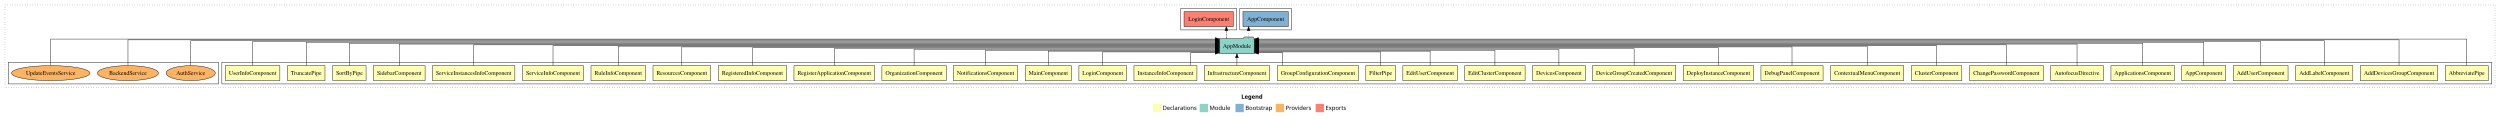
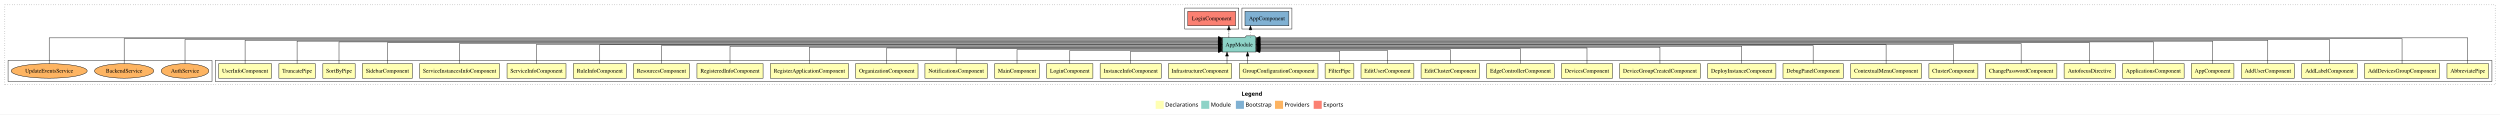
- <svg xmlns="http://www.w3.org/2000/svg" width="6017pt" height="284pt" viewBox="0.00 0.00 6017.00 284.00">
+ <svg xmlns="http://www.w3.org/2000/svg" width="6202pt" height="284pt" viewBox="0.00 0.00 6202.00 284.00">
  <g id="graph0" class="graph" transform="scale(1 1) rotate(0) translate(4 280)">
-     <polygon fill="#ffffff" stroke="transparent" points="-4,4 -4,-280 6013,-280 6013,4 -4,4" />
-     <text text-anchor="start" x="2983.509" y="-42.4" font-family="sans-serif" font-weight="bold" font-size="14.00" fill="#000000">Legend</text>
-     <polygon fill="#ffffb3" stroke="transparent" points="2770.5,-10 2770.5,-30 2790.5,-30 2790.5,-10 2770.5,-10" />
-     <text text-anchor="start" x="2794.129" y="-15.4" font-family="sans-serif" font-size="14.00" fill="#000000">  Declarations</text>
-     <polygon fill="#8dd3c7" stroke="transparent" points="2883.5,-10 2883.5,-30 2903.5,-30 2903.5,-10 2883.5,-10" />
-     <text text-anchor="start" x="2907.225" y="-15.4" font-family="sans-serif" font-size="14.00" fill="#000000">  Module</text>
-     <polygon fill="#80b1d3" stroke="transparent" points="2969.5,-10 2969.5,-30 2989.5,-30 2989.5,-10 2969.5,-10" />
-     <text text-anchor="start" x="2993.281" y="-15.4" font-family="sans-serif" font-size="14.00" fill="#000000">  Bootstrap</text>
-     <polygon fill="#fdb462" stroke="transparent" points="3066.5,-10 3066.5,-30 3086.5,-30 3086.5,-10 3066.5,-10" />
-     <text text-anchor="start" x="3090.173" y="-15.4" font-family="sans-serif" font-size="14.00" fill="#000000">  Providers</text>
-     <polygon fill="#fb8072" stroke="transparent" points="3162.5,-10 3162.5,-30 3182.5,-30 3182.5,-10 3162.5,-10" />
-     <text text-anchor="start" x="3186.226" y="-15.4" font-family="sans-serif" font-size="14.00" fill="#000000">  Exports</text>
+     <polygon fill="#ffffff" stroke="transparent" points="-4,4 -4,-280 6198,-280 6198,4 -4,4" />
+     <text text-anchor="start" x="3076.009" y="-42.4" font-family="sans-serif" font-weight="bold" font-size="14.00" fill="#000000">Legend</text>
+     <polygon fill="#ffffb3" stroke="transparent" points="2863,-10 2863,-30 2883,-30 2883,-10 2863,-10" />
+     <text text-anchor="start" x="2886.629" y="-15.4" font-family="sans-serif" font-size="14.00" fill="#000000">  Declarations</text>
+     <polygon fill="#8dd3c7" stroke="transparent" points="2976,-10 2976,-30 2996,-30 2996,-10 2976,-10" />
+     <text text-anchor="start" x="2999.725" y="-15.4" font-family="sans-serif" font-size="14.00" fill="#000000">  Module</text>
+     <polygon fill="#80b1d3" stroke="transparent" points="3062,-10 3062,-30 3082,-30 3082,-10 3062,-10" />
+     <text text-anchor="start" x="3085.781" y="-15.4" font-family="sans-serif" font-size="14.00" fill="#000000">  Bootstrap</text>
+     <polygon fill="#fdb462" stroke="transparent" points="3159,-10 3159,-30 3179,-30 3179,-10 3159,-10" />
+     <text text-anchor="start" x="3182.673" y="-15.4" font-family="sans-serif" font-size="14.00" fill="#000000">  Providers</text>
+     <polygon fill="#fb8072" stroke="transparent" points="3255,-10 3255,-30 3275,-30 3275,-10 3255,-10" />
+     <text text-anchor="start" x="3278.726" y="-15.4" font-family="sans-serif" font-size="14.00" fill="#000000">  Exports</text>
    <g id="clust1" class="cluster">
-       <polygon fill="none" stroke="#000000" stroke-dasharray="1,5" points="8,-70 8,-268 6001,-268 6001,-70 8,-70" />
+       <polygon fill="none" stroke="#000000" stroke-dasharray="1,5" points="8,-70 8,-268 6186,-268 6186,-70 8,-70" />
    </g>
    <g id="clust2" class="cluster">
-       <polygon fill="none" stroke="#000000" points="530,-78 530,-130 5993,-130 5993,-78 530,-78" />
-     </g>
-     <g id="clust38" class="cluster">
-       <polygon fill="none" stroke="#000000" points="2838,-208 2838,-260 2972,-260 2972,-208 2838,-208" />
+       <polygon fill="none" stroke="#000000" points="530,-78 530,-130 6178,-130 6178,-78 530,-78" />
    </g>
    <g id="clust39" class="cluster">
-       <polygon fill="none" stroke="#000000" points="2980,-208 2980,-260 3104,-260 3104,-208 2980,-208" />
+       <polygon fill="none" stroke="#000000" points="2935,-208 2935,-260 3069,-260 3069,-208 2935,-208" />
    </g>
    <g id="clust40" class="cluster">
+       <polygon fill="none" stroke="#000000" points="3077,-208 3077,-260 3201,-260 3201,-208 3077,-208" />
+     </g>
+     <g id="clust41" class="cluster">
      <polygon fill="none" stroke="#000000" points="16,-78 16,-130 522,-130 522,-78 16,-78" />
    </g>
    <g id="node1" class="node">
-       <polygon fill="#ffffb3" stroke="#000000" points="5984.58,-122 5881.42,-122 5881.42,-86 5984.58,-86 5984.58,-122" />
-       <text text-anchor="middle" x="5933" y="-99.8" font-family="Times,serif" font-size="14.00" fill="#000000">AbbreviatePipe</text>
-     </g>
-     <g id="node35" class="node">
-       <polygon fill="#8dd3c7" stroke="#000000" points="3014.657,-187 3011.657,-191 2990.657,-191 2987.657,-187 2931.343,-187 2931.343,-151 3014.657,-151 3014.657,-187" />
-       <text text-anchor="middle" x="2973" y="-164.8" font-family="Times,serif" font-size="14.00" fill="#000000">AppModule</text>
+       <polygon fill="#ffffb3" stroke="#000000" points="6169.58,-122 6066.42,-122 6066.42,-86 6169.58,-86 6169.58,-122" />
+       <text text-anchor="middle" x="6118" y="-99.8" font-family="Times,serif" font-size="14.00" fill="#000000">AbbreviatePipe</text>
+     </g>
+     <g id="node36" class="node">
+       <polygon fill="#8dd3c7" stroke="#000000" points="3111.657,-187 3108.657,-191 3087.657,-191 3084.657,-187 3028.343,-187 3028.343,-151 3111.657,-151 3111.657,-187" />
+       <text text-anchor="middle" x="3070" y="-164.8" font-family="Times,serif" font-size="14.00" fill="#000000">AppModule</text>
    </g>
    <g id="edge1" class="edge">
-       <path fill="none" stroke="#000000" d="M5933,-122.198C5933,-146.356 5933,-186 5933,-186 5933,-186 3024.843,-186 3024.843,-186" />
-       <polygon fill="#000000" stroke="#000000" points="3024.843,-182.5 3014.843,-186 3024.843,-189.5 3024.843,-182.5" />
+       <path fill="none" stroke="#000000" d="M6118,-122.198C6118,-146.356 6118,-186 6118,-186 6118,-186 3121.927,-186 3121.927,-186" />
+       <polygon fill="#000000" stroke="#000000" points="3121.928,-182.5 3111.927,-186 3121.927,-189.5 3121.928,-182.5" />
    </g>
    <g id="node2" class="node">
-       <polygon fill="#ffffb3" stroke="#000000" points="5863.292,-122 5676.708,-122 5676.708,-86 5863.292,-86 5863.292,-122" />
-       <text text-anchor="middle" x="5770" y="-99.8" font-family="Times,serif" font-size="14.00" fill="#000000">AddDevicesGroupComponent</text>
+       <polygon fill="#ffffb3" stroke="#000000" points="6048.292,-122 5861.708,-122 5861.708,-86 6048.292,-86 6048.292,-122" />
+       <text text-anchor="middle" x="5955" y="-99.8" font-family="Times,serif" font-size="14.00" fill="#000000">AddDevicesGroupComponent</text>
    </g>
    <g id="edge2" class="edge">
-       <path fill="none" stroke="#000000" d="M5770,-122.153C5770,-145.757 5770,-184 5770,-184 5770,-184 3024.709,-184 3024.709,-184" />
-       <polygon fill="#000000" stroke="#000000" points="3024.709,-180.5 3014.709,-184 3024.709,-187.5 3024.709,-180.5" />
+       <path fill="none" stroke="#000000" d="M5955,-122.153C5955,-145.757 5955,-184 5955,-184 5955,-184 3121.895,-184 3121.895,-184" />
+       <polygon fill="#000000" stroke="#000000" points="3121.895,-180.5 3111.895,-184 3121.895,-187.5 3121.895,-180.5" />
    </g>
    <g id="node3" class="node">
-       <polygon fill="#ffffb3" stroke="#000000" points="5658.812,-122 5521.188,-122 5521.188,-86 5658.812,-86 5658.812,-122" />
-       <text text-anchor="middle" x="5590" y="-99.8" font-family="Times,serif" font-size="14.00" fill="#000000">AddLabelComponent</text>
+       <polygon fill="#ffffb3" stroke="#000000" points="5843.812,-122 5706.188,-122 5706.188,-86 5843.812,-86 5843.812,-122" />
+       <text text-anchor="middle" x="5775" y="-99.8" font-family="Times,serif" font-size="14.00" fill="#000000">AddLabelComponent</text>
    </g>
    <g id="edge3" class="edge">
-       <path fill="none" stroke="#000000" d="M5590,-122.091C5590,-145.133 5590,-182 5590,-182 5590,-182 3024.901,-182 3024.901,-182" />
-       <polygon fill="#000000" stroke="#000000" points="3024.901,-178.5 3014.901,-182 3024.901,-185.5 3024.901,-178.5" />
+       <path fill="none" stroke="#000000" d="M5775,-122.091C5775,-145.133 5775,-182 5775,-182 5775,-182 3121.676,-182 3121.676,-182" />
+       <polygon fill="#000000" stroke="#000000" points="3121.676,-178.5 3111.676,-182 3121.676,-185.5 3121.676,-178.5" />
    </g>
    <g id="node4" class="node">
-       <polygon fill="#ffffb3" stroke="#000000" points="5502.865,-122 5371.135,-122 5371.135,-86 5502.865,-86 5502.865,-122" />
-       <text text-anchor="middle" x="5437" y="-99.8" font-family="Times,serif" font-size="14.00" fill="#000000">AddUserComponent</text>
+       <polygon fill="#ffffb3" stroke="#000000" points="5687.865,-122 5556.135,-122 5556.135,-86 5687.865,-86 5687.865,-122" />
+       <text text-anchor="middle" x="5622" y="-99.8" font-family="Times,serif" font-size="14.00" fill="#000000">AddUserComponent</text>
    </g>
    <g id="edge4" class="edge">
-       <path fill="none" stroke="#000000" d="M5437,-122.011C5437,-144.485 5437,-180 5437,-180 5437,-180 3024.733,-180 3024.733,-180" />
-       <polygon fill="#000000" stroke="#000000" points="3024.733,-176.5 3014.733,-180 3024.733,-183.5 3024.733,-176.5" />
+       <path fill="none" stroke="#000000" d="M5622,-122.011C5622,-144.485 5622,-180 5622,-180 5622,-180 3121.903,-180 3121.903,-180" />
+       <polygon fill="#000000" stroke="#000000" points="3121.903,-176.5 3111.903,-180 3121.903,-183.5 3121.903,-176.5" />
    </g>
    <g id="node5" class="node">
-       <polygon fill="#ffffb3" stroke="#000000" points="5352.94,-122 5247.06,-122 5247.06,-86 5352.94,-86 5352.94,-122" />
-       <text text-anchor="middle" x="5300" y="-99.8" font-family="Times,serif" font-size="14.00" fill="#000000">AppComponent</text>
+       <polygon fill="#ffffb3" stroke="#000000" points="5537.94,-122 5432.06,-122 5432.06,-86 5537.94,-86 5537.94,-122" />
+       <text text-anchor="middle" x="5485" y="-99.8" font-family="Times,serif" font-size="14.00" fill="#000000">AppComponent</text>
    </g>
    <g id="edge5" class="edge">
-       <path fill="none" stroke="#000000" d="M5300,-122.292C5300,-144.206 5300,-178 5300,-178 5300,-178 3024.875,-178 3024.875,-178" />
-       <polygon fill="#000000" stroke="#000000" points="3024.875,-174.5 3014.875,-178 3024.875,-181.5 3024.875,-174.5" />
+       <path fill="none" stroke="#000000" d="M5485,-122.292C5485,-144.206 5485,-178 5485,-178 5485,-178 3121.662,-178 3121.662,-178" />
+       <polygon fill="#000000" stroke="#000000" points="3121.662,-174.5 3111.662,-178 3121.662,-181.5 3121.662,-174.5" />
    </g>
    <g id="node6" class="node">
-       <polygon fill="#ffffb3" stroke="#000000" points="5229.375,-122 5076.625,-122 5076.625,-86 5229.375,-86 5229.375,-122" />
-       <text text-anchor="middle" x="5153" y="-99.8" font-family="Times,serif" font-size="14.00" fill="#000000">ApplicationsComponent</text>
+       <polygon fill="#ffffb3" stroke="#000000" points="5414.375,-122 5261.625,-122 5261.625,-86 5414.375,-86 5414.375,-122" />
+       <text text-anchor="middle" x="5338" y="-99.8" font-family="Times,serif" font-size="14.00" fill="#000000">ApplicationsComponent</text>
    </g>
    <g id="edge6" class="edge">
-       <path fill="none" stroke="#000000" d="M5153,-122.169C5153,-143.498 5153,-176 5153,-176 5153,-176 3025.084,-176 3025.084,-176" />
-       <polygon fill="#000000" stroke="#000000" points="3025.084,-172.5 3015.084,-176 3025.084,-179.5 3025.084,-172.5" />
+       <path fill="none" stroke="#000000" d="M5338,-122.169C5338,-143.498 5338,-176 5338,-176 5338,-176 3121.792,-176 3121.792,-176" />
+       <polygon fill="#000000" stroke="#000000" points="3121.792,-172.5 3111.792,-176 3121.792,-179.5 3121.792,-172.5" />
    </g>
    <g id="node7" class="node">
-       <polygon fill="#ffffb3" stroke="#000000" points="5058.4,-122 4931.6,-122 4931.6,-86 5058.4,-86 5058.4,-122" />
-       <text text-anchor="middle" x="4995" y="-99.8" font-family="Times,serif" font-size="14.00" fill="#000000">AutofocusDirective</text>
+       <polygon fill="#ffffb3" stroke="#000000" points="5243.4,-122 5116.6,-122 5116.6,-86 5243.4,-86 5243.4,-122" />
+       <text text-anchor="middle" x="5180" y="-99.8" font-family="Times,serif" font-size="14.00" fill="#000000">AutofocusDirective</text>
    </g>
    <g id="edge7" class="edge">
-       <path fill="none" stroke="#000000" d="M4995,-122.027C4995,-142.767 4995,-174 4995,-174 4995,-174 3024.768,-174 3024.768,-174" />
-       <polygon fill="#000000" stroke="#000000" points="3024.768,-170.5 3014.768,-174 3024.768,-177.5 3024.768,-170.5" />
+       <path fill="none" stroke="#000000" d="M5180,-122.027C5180,-142.767 5180,-174 5180,-174 5180,-174 3121.674,-174 3121.674,-174" />
+       <polygon fill="#000000" stroke="#000000" points="3121.674,-170.5 3111.674,-174 3121.674,-177.5 3121.674,-170.5" />
    </g>
    <g id="node8" class="node">
-       <polygon fill="#ffffb3" stroke="#000000" points="4913.752,-122 4736.248,-122 4736.248,-86 4913.752,-86 4913.752,-122" />
-       <text text-anchor="middle" x="4825" y="-99.8" font-family="Times,serif" font-size="14.00" fill="#000000">ChangePasswordComponent</text>
+       <polygon fill="#ffffb3" stroke="#000000" points="5098.752,-122 4921.248,-122 4921.248,-86 5098.752,-86 5098.752,-122" />
+       <text text-anchor="middle" x="5010" y="-99.8" font-family="Times,serif" font-size="14.00" fill="#000000">ChangePasswordComponent</text>
    </g>
    <g id="edge8" class="edge">
-       <path fill="none" stroke="#000000" d="M4825,-122.223C4825,-142.365 4825,-172 4825,-172 4825,-172 3024.719,-172 3024.719,-172" />
-       <polygon fill="#000000" stroke="#000000" points="3024.719,-168.5 3014.719,-172 3024.719,-175.5 3024.719,-168.5" />
+       <path fill="none" stroke="#000000" d="M5010,-122.223C5010,-142.365 5010,-172 5010,-172 5010,-172 3121.869,-172 3121.869,-172" />
+       <polygon fill="#000000" stroke="#000000" points="3121.869,-168.5 3111.869,-172 3121.869,-175.5 3121.869,-168.5" />
    </g>
    <g id="node9" class="node">
-       <polygon fill="#ffffb3" stroke="#000000" points="4717.77,-122 4596.23,-122 4596.23,-86 4717.77,-86 4717.77,-122" />
-       <text text-anchor="middle" x="4657" y="-99.8" font-family="Times,serif" font-size="14.00" fill="#000000">ClusterComponent</text>
+       <polygon fill="#ffffb3" stroke="#000000" points="4902.77,-122 4781.23,-122 4781.23,-86 4902.77,-86 4902.77,-122" />
+       <text text-anchor="middle" x="4842" y="-99.8" font-family="Times,serif" font-size="14.00" fill="#000000">ClusterComponent</text>
    </g>
    <g id="edge9" class="edge">
-       <path fill="none" stroke="#000000" d="M4657,-122.035C4657,-141.576 4657,-170 4657,-170 4657,-170 3025.047,-170 3025.047,-170" />
-       <polygon fill="#000000" stroke="#000000" points="3025.047,-166.5 3015.047,-170 3025.047,-173.5 3025.047,-166.5" />
+       <path fill="none" stroke="#000000" d="M4842,-122.035C4842,-141.576 4842,-170 4842,-170 4842,-170 3122.055,-170 3122.055,-170" />
+       <polygon fill="#000000" stroke="#000000" points="3122.055,-166.5 3112.055,-170 3122.055,-173.5 3122.055,-166.5" />
    </g>
    <g id="node10" class="node">
-       <polygon fill="#ffffb3" stroke="#000000" points="4577.93,-122 4402.07,-122 4402.07,-86 4577.93,-86 4577.93,-122" />
-       <text text-anchor="middle" x="4490" y="-99.8" font-family="Times,serif" font-size="14.00" fill="#000000">ContextualMenuComponent</text>
+       <polygon fill="#ffffb3" stroke="#000000" points="4762.93,-122 4587.07,-122 4587.07,-86 4762.93,-86 4762.93,-122" />
+       <text text-anchor="middle" x="4675" y="-99.8" font-family="Times,serif" font-size="14.00" fill="#000000">ContextualMenuComponent</text>
    </g>
    <g id="edge10" class="edge">
-       <path fill="none" stroke="#000000" d="M4490,-122.106C4490,-141.339 4490,-169 4490,-169 4490,-169 3024.759,-169 3024.759,-169" />
-       <polygon fill="#000000" stroke="#000000" points="3024.759,-165.5 3014.759,-169 3024.759,-172.5 3024.759,-165.5" />
+       <path fill="none" stroke="#000000" d="M4675,-122.106C4675,-141.339 4675,-169 4675,-169 4675,-169 3121.695,-169 3121.695,-169" />
+       <polygon fill="#000000" stroke="#000000" points="3121.695,-165.5 3111.695,-169 3121.695,-172.5 3121.695,-165.5" />
    </g>
    <g id="node11" class="node">
-       <polygon fill="#ffffb3" stroke="#000000" points="4383.756,-122 4234.244,-122 4234.244,-86 4383.756,-86 4383.756,-122" />
-       <text text-anchor="middle" x="4309" y="-99.8" font-family="Times,serif" font-size="14.00" fill="#000000">DebugPanelComponent</text>
+       <polygon fill="#ffffb3" stroke="#000000" points="4568.756,-122 4419.244,-122 4419.244,-86 4568.756,-86 4568.756,-122" />
+       <text text-anchor="middle" x="4494" y="-99.8" font-family="Times,serif" font-size="14.00" fill="#000000">DebugPanelComponent</text>
    </g>
    <g id="edge11" class="edge">
-       <path fill="none" stroke="#000000" d="M4309,-122.222C4309,-140.828 4309,-167 4309,-167 4309,-167 3024.819,-167 3024.819,-167" />
-       <polygon fill="#000000" stroke="#000000" points="3024.819,-163.5 3014.819,-167 3024.819,-170.5 3024.819,-163.5" />
+       <path fill="none" stroke="#000000" d="M4494,-122.222C4494,-140.828 4494,-167 4494,-167 4494,-167 3121.846,-167 3121.846,-167" />
+       <polygon fill="#000000" stroke="#000000" points="3121.847,-163.5 3111.846,-167 3121.846,-170.5 3121.847,-163.5" />
    </g>
    <g id="node12" class="node">
-       <polygon fill="#ffffb3" stroke="#000000" points="4216.684,-122 4047.316,-122 4047.316,-86 4216.684,-86 4216.684,-122" />
-       <text text-anchor="middle" x="4132" y="-99.8" font-family="Times,serif" font-size="14.00" fill="#000000">DeployInstanceComponent</text>
+       <polygon fill="#ffffb3" stroke="#000000" points="4401.684,-122 4232.316,-122 4232.316,-86 4401.684,-86 4401.684,-122" />
+       <text text-anchor="middle" x="4317" y="-99.8" font-family="Times,serif" font-size="14.00" fill="#000000">DeployInstanceComponent</text>
    </g>
    <g id="edge12" class="edge">
-       <path fill="none" stroke="#000000" d="M4132,-122.302C4132,-140.27 4132,-165 4132,-165 4132,-165 3024.934,-165 3024.934,-165" />
-       <polygon fill="#000000" stroke="#000000" points="3024.934,-161.5 3014.934,-165 3024.934,-168.5 3024.934,-161.5" />
+       <path fill="none" stroke="#000000" d="M4317,-122.302C4317,-140.27 4317,-165 4317,-165 4317,-165 3121.847,-165 3121.847,-165" />
+       <polygon fill="#000000" stroke="#000000" points="3121.847,-161.5 3111.847,-165 3121.847,-168.5 3121.847,-161.5" />
    </g>
    <g id="node13" class="node">
-       <polygon fill="#ffffb3" stroke="#000000" points="4029.272,-122 3828.728,-122 3828.728,-86 4029.272,-86 4029.272,-122" />
-       <text text-anchor="middle" x="3929" y="-99.8" font-family="Times,serif" font-size="14.00" fill="#000000">DeviceGroupCreatedComponent</text>
+       <polygon fill="#ffffb3" stroke="#000000" points="4214.272,-122 4013.728,-122 4013.728,-86 4214.272,-86 4214.272,-122" />
+       <text text-anchor="middle" x="4114" y="-99.8" font-family="Times,serif" font-size="14.00" fill="#000000">DeviceGroupCreatedComponent</text>
    </g>
    <g id="edge13" class="edge">
-       <path fill="none" stroke="#000000" d="M3929,-122.022C3929,-139.373 3929,-163 3929,-163 3929,-163 3024.693,-163 3024.693,-163" />
-       <polygon fill="#000000" stroke="#000000" points="3024.693,-159.5 3014.693,-163 3024.693,-166.5 3024.693,-159.5" />
+       <path fill="none" stroke="#000000" d="M4114,-122.022C4114,-139.373 4114,-163 4114,-163 4114,-163 3121.894,-163 3121.894,-163" />
+       <polygon fill="#000000" stroke="#000000" points="3121.894,-159.5 3111.894,-163 3121.894,-166.5 3121.894,-159.5" />
    </g>
    <g id="node14" class="node">
-       <polygon fill="#ffffb3" stroke="#000000" points="3811.419,-122 3684.581,-122 3684.581,-86 3811.419,-86 3811.419,-122" />
-       <text text-anchor="middle" x="3748" y="-99.8" font-family="Times,serif" font-size="14.00" fill="#000000">DevicesComponent</text>
+       <polygon fill="#ffffb3" stroke="#000000" points="3996.419,-122 3869.581,-122 3869.581,-86 3996.419,-86 3996.419,-122" />
+       <text text-anchor="middle" x="3933" y="-99.8" font-family="Times,serif" font-size="14.00" fill="#000000">DevicesComponent</text>
    </g>
    <g id="edge14" class="edge">
-       <path fill="none" stroke="#000000" d="M3748,-122.035C3748,-138.734 3748,-161 3748,-161 3748,-161 3024.667,-161 3024.667,-161" />
-       <polygon fill="#000000" stroke="#000000" points="3024.667,-157.5 3014.667,-161 3024.667,-164.5 3024.667,-157.5" />
+       <path fill="none" stroke="#000000" d="M3933,-122.035C3933,-138.734 3933,-161 3933,-161 3933,-161 3121.916,-161 3121.916,-161" />
+       <polygon fill="#000000" stroke="#000000" points="3121.916,-157.5 3111.916,-161 3121.916,-164.5 3121.916,-157.5" />
    </g>
    <g id="node15" class="node">
+       <polygon fill="#ffffb3" stroke="#000000" points="3851.644,-122 3684.356,-122 3684.356,-86 3851.644,-86 3851.644,-122" />
+       <text text-anchor="middle" x="3768" y="-99.8" font-family="Times,serif" font-size="14.00" fill="#000000">EdgeControllerComponent</text>
+     </g>
+     <g id="edge15" class="edge">
+       <path fill="none" stroke="#000000" d="M3768,-122.009C3768,-138.049 3768,-159 3768,-159 3768,-159 3121.832,-159 3121.832,-159" />
+       <polygon fill="#000000" stroke="#000000" points="3121.832,-155.5 3111.832,-159 3121.832,-162.5 3121.832,-155.5" />
+     </g>
+     <g id="node16" class="node">
      <polygon fill="#ffffb3" stroke="#000000" points="3666.604,-122 3521.396,-122 3521.396,-86 3666.604,-86 3666.604,-122" />
      <text text-anchor="middle" x="3594" y="-99.8" font-family="Times,serif" font-size="14.00" fill="#000000">EditClusterComponent</text>
    </g>
-     <g id="edge15" class="edge">
-       <path fill="none" stroke="#000000" d="M3594,-122.009C3594,-138.049 3594,-159 3594,-159 3594,-159 3024.71,-159 3024.71,-159" />
-       <polygon fill="#000000" stroke="#000000" points="3024.71,-155.5 3014.71,-159 3024.71,-162.5 3024.71,-155.5" />
-     </g>
-     <g id="node16" class="node">
+     <g id="edge16" class="edge">
+       <path fill="none" stroke="#000000" d="M3594,-122.24C3594,-137.571 3594,-157 3594,-157 3594,-157 3121.995,-157 3121.995,-157" />
+       <polygon fill="#000000" stroke="#000000" points="3121.995,-153.5 3111.995,-157 3121.995,-160.5 3121.995,-153.5" />
+     </g>
+     <g id="node17" class="node">
      <polygon fill="#ffffb3" stroke="#000000" points="3503.593,-122 3372.407,-122 3372.407,-86 3503.593,-86 3503.593,-122" />
      <text text-anchor="middle" x="3438" y="-99.8" font-family="Times,serif" font-size="14.00" fill="#000000">EditUserComponent</text>
    </g>
-     <g id="edge16" class="edge">
-       <path fill="none" stroke="#000000" d="M3438,-122.24C3438,-137.571 3438,-157 3438,-157 3438,-157 3024.675,-157 3024.675,-157" />
-       <polygon fill="#000000" stroke="#000000" points="3024.675,-153.5 3014.675,-157 3024.675,-160.5 3024.675,-153.5" />
-     </g>
-     <g id="node17" class="node">
+     <g id="edge17" class="edge">
+       <path fill="none" stroke="#000000" d="M3438,-122.124C3438,-136.783 3438,-155 3438,-155 3438,-155 3121.856,-155 3121.856,-155" />
+       <polygon fill="#000000" stroke="#000000" points="3121.856,-151.5 3111.856,-155 3121.856,-158.5 3121.856,-151.5" />
+     </g>
+     <g id="node18" class="node">
      <polygon fill="#ffffb3" stroke="#000000" points="3354.718,-122 3283.282,-122 3283.282,-86 3354.718,-86 3354.718,-122" />
      <text text-anchor="middle" x="3319" y="-99.8" font-family="Times,serif" font-size="14.00" fill="#000000">FilterPipe</text>
    </g>
-     <g id="edge17" class="edge">
-       <path fill="none" stroke="#000000" d="M3319,-122.124C3319,-136.783 3319,-155 3319,-155 3319,-155 3024.736,-155 3024.736,-155" />
-       <polygon fill="#000000" stroke="#000000" points="3024.736,-151.5 3014.736,-155 3024.736,-158.5 3024.736,-151.5" />
-     </g>
-     <g id="node18" class="node">
+     <g id="edge18" class="edge">
+       <path fill="none" stroke="#000000" d="M3319,-122.246C3319,-136.177 3319,-153 3319,-153 3319,-153 3121.677,-153 3121.677,-153" />
+       <polygon fill="#000000" stroke="#000000" points="3121.677,-149.5 3111.677,-153 3121.677,-156.5 3121.677,-149.5" />
+     </g>
+     <g id="node19" class="node">
      <polygon fill="#ffffb3" stroke="#000000" points="3265.644,-122 3070.356,-122 3070.356,-86 3265.644,-86 3265.644,-122" />
      <text text-anchor="middle" x="3168" y="-99.8" font-family="Times,serif" font-size="14.00" fill="#000000">GroupConfigurationComponent</text>
    </g>
-     <g id="edge18" class="edge">
-       <path fill="none" stroke="#000000" d="M3083.324,-122.246C3083.324,-136.177 3083.324,-153 3083.324,-153 3083.324,-153 3024.709,-153 3024.709,-153" />
-       <polygon fill="#000000" stroke="#000000" points="3024.709,-149.5 3014.709,-153 3024.709,-156.5 3024.709,-149.5" />
-     </g>
-     <g id="node19" class="node">
+     <g id="edge19" class="edge">
+       <path fill="none" stroke="#000000" d="M3091.003,-122.106C3091.003,-122.106 3091.003,-140.991 3091.003,-140.991" />
+       <polygon fill="#000000" stroke="#000000" points="3087.503,-140.991 3091.003,-150.991 3094.503,-140.991 3087.503,-140.991" />
+     </g>
+     <g id="node20" class="node">
      <polygon fill="#ffffb3" stroke="#000000" points="3051.506,-122 2894.494,-122 2894.494,-86 3051.506,-86 3051.506,-122" />
      <text text-anchor="middle" x="2973" y="-99.8" font-family="Times,serif" font-size="14.00" fill="#000000">InfrastructureComponent</text>
    </g>
-     <g id="edge19" class="edge">
-       <path fill="none" stroke="#000000" d="M2973,-122.106C2973,-122.106 2973,-140.991 2973,-140.991" />
-       <polygon fill="#000000" stroke="#000000" points="2969.5,-140.991 2973,-150.991 2976.5,-140.991 2969.5,-140.991" />
-     </g>
-     <g id="node20" class="node">
+     <g id="edge20" class="edge">
+       <path fill="none" stroke="#000000" d="M3039.962,-122.106C3039.962,-122.106 3039.962,-140.991 3039.962,-140.991" />
+       <polygon fill="#000000" stroke="#000000" points="3036.462,-140.991 3039.962,-150.991 3043.462,-140.991 3036.462,-140.991" />
+     </g>
+     <g id="node21" class="node">
      <polygon fill="#ffffb3" stroke="#000000" points="2876.794,-122 2725.206,-122 2725.206,-86 2876.794,-86 2876.794,-122" />
      <text text-anchor="middle" x="2801" y="-99.8" font-family="Times,serif" font-size="14.00" fill="#000000">InstanceInfoComponent</text>
    </g>
-     <g id="edge20" class="edge">
-       <path fill="none" stroke="#000000" d="M2861.254,-122.246C2861.254,-136.177 2861.254,-153 2861.254,-153 2861.254,-153 2921.072,-153 2921.072,-153" />
-       <polygon fill="#000000" stroke="#000000" points="2921.072,-156.5 2931.072,-153 2921.072,-149.5 2921.072,-156.5" />
-     </g>
-     <g id="node21" class="node">
+     <g id="edge21" class="edge">
+       <path fill="none" stroke="#000000" d="M2801,-122.246C2801,-136.177 2801,-153 2801,-153 2801,-153 3018.264,-153 3018.264,-153" />
+       <polygon fill="#000000" stroke="#000000" points="3018.264,-156.5 3028.264,-153 3018.264,-149.5 3018.264,-156.5" />
+     </g>
+     <g id="node22" class="node">
      <polygon fill="#ffffb3" stroke="#000000" points="2707.276,-122 2592.724,-122 2592.724,-86 2707.276,-86 2707.276,-122" />
      <text text-anchor="middle" x="2650" y="-99.8" font-family="Times,serif" font-size="14.00" fill="#000000">LoginComponent</text>
    </g>
-     <g id="edge21" class="edge">
-       <path fill="none" stroke="#000000" d="M2650,-122.124C2650,-136.783 2650,-155 2650,-155 2650,-155 2921.104,-155 2921.104,-155" />
-       <polygon fill="#000000" stroke="#000000" points="2921.105,-158.5 2931.104,-155 2921.104,-151.5 2921.105,-158.5" />
-     </g>
-     <g id="node22" class="node">
+     <g id="edge22" class="edge">
+       <path fill="none" stroke="#000000" d="M2650,-122.124C2650,-136.783 2650,-155 2650,-155 2650,-155 3018.193,-155 3018.193,-155" />
+       <polygon fill="#000000" stroke="#000000" points="3018.193,-158.5 3028.193,-155 3018.193,-151.5 3018.193,-158.5" />
+     </g>
+     <g id="node23" class="node">
      <polygon fill="#ffffb3" stroke="#000000" points="2574.382,-122 2463.618,-122 2463.618,-86 2574.382,-86 2574.382,-122" />
      <text text-anchor="middle" x="2519" y="-99.8" font-family="Times,serif" font-size="14.00" fill="#000000">MainComponent</text>
    </g>
-     <g id="edge22" class="edge">
-       <path fill="none" stroke="#000000" d="M2519,-122.24C2519,-137.571 2519,-157 2519,-157 2519,-157 2921.102,-157 2921.102,-157" />
-       <polygon fill="#000000" stroke="#000000" points="2921.103,-160.5 2931.102,-157 2921.102,-153.5 2921.103,-160.5" />
-     </g>
-     <g id="node23" class="node">
+     <g id="edge23" class="edge">
+       <path fill="none" stroke="#000000" d="M2519,-122.24C2519,-137.571 2519,-157 2519,-157 2519,-157 3018.133,-157 3018.133,-157" />
+       <polygon fill="#000000" stroke="#000000" points="3018.133,-160.5 3028.133,-157 3018.133,-153.5 3018.133,-160.5" />
+     </g>
+     <g id="node24" class="node">
      <polygon fill="#ffffb3" stroke="#000000" points="2445.427,-122 2290.573,-122 2290.573,-86 2445.427,-86 2445.427,-122" />
      <text text-anchor="middle" x="2368" y="-99.8" font-family="Times,serif" font-size="14.00" fill="#000000">NotificationsComponent</text>
    </g>
-     <g id="edge23" class="edge">
-       <path fill="none" stroke="#000000" d="M2368,-122.009C2368,-138.049 2368,-159 2368,-159 2368,-159 2920.938,-159 2920.938,-159" />
-       <polygon fill="#000000" stroke="#000000" points="2920.938,-162.5 2930.938,-159 2920.938,-155.5 2920.938,-162.5" />
-     </g>
-     <g id="node24" class="node">
+     <g id="edge24" class="edge">
+       <path fill="none" stroke="#000000" d="M2368,-122.009C2368,-138.049 2368,-159 2368,-159 2368,-159 3018.189,-159 3018.189,-159" />
+       <polygon fill="#000000" stroke="#000000" points="3018.189,-162.5 3028.189,-159 3018.189,-155.5 3018.189,-162.5" />
+     </g>
+     <g id="node25" class="node">
      <polygon fill="#ffffb3" stroke="#000000" points="2273.416,-122 2118.584,-122 2118.584,-86 2273.416,-86 2273.416,-122" />
      <text text-anchor="middle" x="2196" y="-99.8" font-family="Times,serif" font-size="14.00" fill="#000000">OrganizationComponent</text>
    </g>
-     <g id="edge24" class="edge">
-       <path fill="none" stroke="#000000" d="M2196,-122.035C2196,-138.734 2196,-161 2196,-161 2196,-161 2921.225,-161 2921.225,-161" />
-       <polygon fill="#000000" stroke="#000000" points="2921.225,-164.5 2931.225,-161 2921.225,-157.5 2921.225,-164.5" />
-     </g>
-     <g id="node25" class="node">
+     <g id="edge25" class="edge">
+       <path fill="none" stroke="#000000" d="M2196,-122.035C2196,-138.734 2196,-161 2196,-161 2196,-161 3018.14,-161 3018.14,-161" />
+       <polygon fill="#000000" stroke="#000000" points="3018.14,-164.5 3028.14,-161 3018.14,-157.5 3018.14,-164.5" />
+     </g>
+     <g id="node26" class="node">
      <polygon fill="#ffffb3" stroke="#000000" points="2101.083,-122 1906.917,-122 1906.917,-86 2101.083,-86 2101.083,-122" />
      <text text-anchor="middle" x="2004" y="-99.8" font-family="Times,serif" font-size="14.00" fill="#000000">RegisterApplicationComponent</text>
    </g>
-     <g id="edge25" class="edge">
-       <path fill="none" stroke="#000000" d="M2004,-122.022C2004,-139.373 2004,-163 2004,-163 2004,-163 2921.052,-163 2921.052,-163" />
-       <polygon fill="#000000" stroke="#000000" points="2921.052,-166.5 2931.052,-163 2921.052,-159.5 2921.052,-166.5" />
-     </g>
-     <g id="node26" class="node">
+     <g id="edge26" class="edge">
+       <path fill="none" stroke="#000000" d="M2004,-122.022C2004,-139.373 2004,-163 2004,-163 2004,-163 3018.211,-163 3018.211,-163" />
+       <polygon fill="#000000" stroke="#000000" points="3018.212,-166.5 3028.211,-163 3018.211,-159.5 3018.212,-166.5" />
+     </g>
+     <g id="node27" class="node">
      <polygon fill="#ffffb3" stroke="#000000" points="1889.021,-122 1724.979,-122 1724.979,-86 1889.021,-86 1889.021,-122" />
      <text text-anchor="middle" x="1807" y="-99.8" font-family="Times,serif" font-size="14.00" fill="#000000">RegisteredInfoComponent</text>
    </g>
-     <g id="edge26" class="edge">
-       <path fill="none" stroke="#000000" d="M1807,-122.302C1807,-140.27 1807,-165 1807,-165 1807,-165 2921.158,-165 2921.158,-165" />
-       <polygon fill="#000000" stroke="#000000" points="2921.158,-168.5 2931.158,-165 2921.158,-161.5 2921.158,-168.5" />
-     </g>
-     <g id="node27" class="node">
+     <g id="edge27" class="edge">
+       <path fill="none" stroke="#000000" d="M1807,-122.302C1807,-140.27 1807,-165 1807,-165 1807,-165 3018.338,-165 3018.338,-165" />
+       <polygon fill="#000000" stroke="#000000" points="3018.338,-168.5 3028.338,-165 3018.337,-161.5 3018.338,-168.5" />
+     </g>
+     <g id="node28" class="node">
      <polygon fill="#ffffb3" stroke="#000000" points="1706.363,-122 1567.637,-122 1567.637,-86 1706.363,-86 1706.363,-122" />
      <text text-anchor="middle" x="1637" y="-99.8" font-family="Times,serif" font-size="14.00" fill="#000000">ResourcesComponent</text>
    </g>
-     <g id="edge27" class="edge">
-       <path fill="none" stroke="#000000" d="M1637,-122.222C1637,-140.828 1637,-167 1637,-167 1637,-167 2921.181,-167 2921.181,-167" />
-       <polygon fill="#000000" stroke="#000000" points="2921.181,-170.5 2931.181,-167 2921.181,-163.5 2921.181,-170.5" />
-     </g>
-     <g id="node28" class="node">
+     <g id="edge28" class="edge">
+       <path fill="none" stroke="#000000" d="M1637,-122.222C1637,-140.828 1637,-167 1637,-167 1637,-167 3018.275,-167 3018.275,-167" />
+       <polygon fill="#000000" stroke="#000000" points="3018.275,-170.5 3028.275,-167 3018.275,-163.5 3018.275,-170.5" />
+     </g>
+     <g id="node29" class="node">
      <polygon fill="#ffffb3" stroke="#000000" points="1549.595,-122 1418.405,-122 1418.405,-86 1549.595,-86 1549.595,-122" />
      <text text-anchor="middle" x="1484" y="-99.8" font-family="Times,serif" font-size="14.00" fill="#000000">RuleInfoComponent</text>
    </g>
-     <g id="edge28" class="edge">
-       <path fill="none" stroke="#000000" d="M1484,-122.106C1484,-141.339 1484,-169 1484,-169 1484,-169 2921.229,-169 2921.229,-169" />
-       <polygon fill="#000000" stroke="#000000" points="2921.229,-172.5 2931.229,-169 2921.229,-165.5 2921.229,-172.5" />
-     </g>
-     <g id="node29" class="node">
+     <g id="edge29" class="edge">
+       <path fill="none" stroke="#000000" d="M1484,-122.106C1484,-141.339 1484,-169 1484,-169 1484,-169 3017.987,-169 3017.987,-169" />
+       <polygon fill="#000000" stroke="#000000" points="3017.987,-172.5 3027.987,-169 3017.987,-165.5 3017.987,-172.5" />
+     </g>
+     <g id="node30" class="node">
      <polygon fill="#ffffb3" stroke="#000000" points="1400.132,-122 1253.868,-122 1253.868,-86 1400.132,-86 1400.132,-122" />
      <text text-anchor="middle" x="1327" y="-99.8" font-family="Times,serif" font-size="14.00" fill="#000000">ServiceInfoComponent</text>
    </g>
-     <g id="edge29" class="edge">
-       <path fill="none" stroke="#000000" d="M1327,-122.035C1327,-141.576 1327,-170 1327,-170 1327,-170 2921.074,-170 2921.074,-170" />
-       <polygon fill="#000000" stroke="#000000" points="2921.075,-173.5 2931.074,-170 2921.074,-166.5 2921.075,-173.5" />
-     </g>
-     <g id="node30" class="node">
+     <g id="edge30" class="edge">
+       <path fill="none" stroke="#000000" d="M1327,-122.035C1327,-141.576 1327,-170 1327,-170 1327,-170 3018.207,-170 3018.207,-170" />
+       <polygon fill="#000000" stroke="#000000" points="3018.207,-173.5 3028.207,-170 3018.207,-166.5 3018.207,-173.5" />
+     </g>
+     <g id="node31" class="node">
      <polygon fill="#ffffb3" stroke="#000000" points="1235.216,-122 1036.784,-122 1036.784,-86 1235.216,-86 1235.216,-122" />
      <text text-anchor="middle" x="1136" y="-99.8" font-family="Times,serif" font-size="14.00" fill="#000000">ServiceInstancesInfoComponent</text>
    </g>
-     <g id="edge30" class="edge">
-       <path fill="none" stroke="#000000" d="M1136,-122.223C1136,-142.365 1136,-172 1136,-172 1136,-172 2921.18,-172 2921.18,-172" />
-       <polygon fill="#000000" stroke="#000000" points="2921.18,-175.5 2931.18,-172 2921.18,-168.5 2921.18,-175.5" />
-     </g>
-     <g id="node31" class="node">
+     <g id="edge31" class="edge">
+       <path fill="none" stroke="#000000" d="M1136,-122.223C1136,-142.365 1136,-172 1136,-172 1136,-172 3018.26,-172 3018.26,-172" />
+       <polygon fill="#000000" stroke="#000000" points="3018.26,-175.5 3028.26,-172 3018.26,-168.5 3018.26,-175.5" />
+     </g>
+     <g id="node32" class="node">
      <polygon fill="#ffffb3" stroke="#000000" points="1019.095,-122 894.905,-122 894.905,-86 1019.095,-86 1019.095,-122" />
      <text text-anchor="middle" x="957" y="-99.8" font-family="Times,serif" font-size="14.00" fill="#000000">SidebarComponent</text>
    </g>
-     <g id="edge31" class="edge">
-       <path fill="none" stroke="#000000" d="M957,-122.027C957,-142.767 957,-174 957,-174 957,-174 2920.893,-174 2920.893,-174" />
-       <polygon fill="#000000" stroke="#000000" points="2920.893,-177.5 2930.893,-174 2920.893,-170.5 2920.893,-177.5" />
-     </g>
-     <g id="node32" class="node">
+     <g id="edge32" class="edge">
+       <path fill="none" stroke="#000000" d="M957,-122.027C957,-142.767 957,-174 957,-174 957,-174 3018.267,-174 3018.267,-174" />
+       <polygon fill="#000000" stroke="#000000" points="3018.267,-177.5 3028.267,-174 3018.267,-170.5 3018.267,-177.5" />
+     </g>
+     <g id="node33" class="node">
      <polygon fill="#ffffb3" stroke="#000000" points="877.059,-122 796.941,-122 796.941,-86 877.059,-86 877.059,-122" />
      <text text-anchor="middle" x="837" y="-99.8" font-family="Times,serif" font-size="14.00" fill="#000000">SortByPipe</text>
    </g>
-     <g id="edge32" class="edge">
-       <path fill="none" stroke="#000000" d="M837,-122.169C837,-143.498 837,-176 837,-176 837,-176 2921.29,-176 2921.29,-176" />
-       <polygon fill="#000000" stroke="#000000" points="2921.29,-179.5 2931.29,-176 2921.29,-172.5 2921.29,-179.5" />
-     </g>
-     <g id="node33" class="node">
+     <g id="edge33" class="edge">
+       <path fill="none" stroke="#000000" d="M837,-122.169C837,-143.498 837,-176 837,-176 837,-176 3017.878,-176 3017.878,-176" />
+       <polygon fill="#000000" stroke="#000000" points="3017.878,-179.5 3027.878,-176 3017.878,-172.5 3017.878,-179.5" />
+     </g>
+     <g id="node34" class="node">
      <polygon fill="#ffffb3" stroke="#000000" points="778.136,-122 687.864,-122 687.864,-86 778.136,-86 778.136,-122" />
      <text text-anchor="middle" x="733" y="-99.8" font-family="Times,serif" font-size="14.00" fill="#000000">TruncatePipe</text>
    </g>
-     <g id="edge33" class="edge">
-       <path fill="none" stroke="#000000" d="M733,-122.292C733,-144.206 733,-178 733,-178 733,-178 2921.236,-178 2921.236,-178" />
-       <polygon fill="#000000" stroke="#000000" points="2921.236,-181.5 2931.236,-178 2921.236,-174.5 2921.236,-181.5" />
-     </g>
-     <g id="node34" class="node">
+     <g id="edge34" class="edge">
+       <path fill="none" stroke="#000000" d="M733,-122.292C733,-144.206 733,-178 733,-178 733,-178 3018.195,-178 3018.195,-178" />
+       <polygon fill="#000000" stroke="#000000" points="3018.195,-181.5 3028.195,-178 3018.195,-174.5 3018.195,-181.5" />
+     </g>
+     <g id="node35" class="node">
      <polygon fill="#ffffb3" stroke="#000000" points="669.58,-122 538.42,-122 538.42,-86 669.58,-86 669.58,-122" />
      <text text-anchor="middle" x="604" y="-99.8" font-family="Times,serif" font-size="14.00" fill="#000000">UserInfoComponent</text>
    </g>
-     <g id="edge34" class="edge">
-       <path fill="none" stroke="#000000" d="M604,-122.011C604,-144.485 604,-180 604,-180 604,-180 2921.129,-180 2921.129,-180" />
-       <polygon fill="#000000" stroke="#000000" points="2921.129,-183.5 2931.129,-180 2921.128,-176.5 2921.129,-183.5" />
-     </g>
-     <g id="node36" class="node">
-       <polygon fill="#fb8072" stroke="#000000" points="2964.276,-252 2845.724,-252 2845.724,-216 2964.276,-216 2964.276,-252" />
-       <text text-anchor="middle" x="2905" y="-229.8" font-family="Times,serif" font-size="14.00" fill="#000000">LoginComponent </text>
-     </g>
    <g id="edge35" class="edge">
-       <path fill="none" stroke="#000000" stroke-dasharray="5,2" d="M2947.655,-187.106C2947.655,-187.106 2947.655,-205.991 2947.655,-205.991" />
-       <polygon fill="#000000" stroke="#000000" points="2944.155,-205.991 2947.655,-215.991 2951.155,-205.991 2944.155,-205.991" />
+       <path fill="none" stroke="#000000" d="M604,-122.011C604,-144.485 604,-180 604,-180 604,-180 3018.233,-180 3018.233,-180" />
+       <polygon fill="#000000" stroke="#000000" points="3018.233,-183.5 3028.233,-180 3018.233,-176.5 3018.233,-183.5" />
    </g>
    <g id="node37" class="node">
-       <polygon fill="#80b1d3" stroke="#000000" points="3096.439,-252 2987.561,-252 2987.561,-216 3096.439,-216 3096.439,-252" />
-       <text text-anchor="middle" x="3042" y="-229.8" font-family="Times,serif" font-size="14.00" fill="#000000">AppComponent </text>
+       <polygon fill="#fb8072" stroke="#000000" points="3061.276,-252 2942.724,-252 2942.724,-216 3061.276,-216 3061.276,-252" />
+       <text text-anchor="middle" x="3002" y="-229.8" font-family="Times,serif" font-size="14.00" fill="#000000">LoginComponent </text>
    </g>
    <g id="edge36" class="edge">
-       <path fill="none" stroke="#000000" stroke-dasharray="1,5" d="M3001.179,-187.106C3001.179,-187.106 3001.179,-205.991 3001.179,-205.991" />
-       <polygon fill="#000000" stroke="#000000" points="2997.679,-205.991 3001.179,-215.991 3004.679,-205.991 2997.679,-205.991" />
+       <path fill="none" stroke="#000000" stroke-dasharray="5,2" d="M3044.655,-187.106C3044.655,-187.106 3044.655,-205.991 3044.655,-205.991" />
+       <polygon fill="#000000" stroke="#000000" points="3041.155,-205.991 3044.655,-215.991 3048.155,-205.991 3041.155,-205.991" />
    </g>
    <g id="node38" class="node">
+       <polygon fill="#80b1d3" stroke="#000000" points="3193.439,-252 3084.561,-252 3084.561,-216 3193.439,-216 3193.439,-252" />
+       <text text-anchor="middle" x="3139" y="-229.8" font-family="Times,serif" font-size="14.00" fill="#000000">AppComponent </text>
+     </g>
+     <g id="edge37" class="edge">
+       <path fill="none" stroke="#000000" stroke-dasharray="1,5" d="M3098.179,-187.106C3098.179,-187.106 3098.179,-205.991 3098.179,-205.991" />
+       <polygon fill="#000000" stroke="#000000" points="3094.679,-205.991 3098.179,-215.991 3101.679,-205.991 3094.679,-205.991" />
+     </g>
+     <g id="node39" class="node">
      <ellipse fill="#fdb462" stroke="#000000" cx="455" cy="-104" rx="59.108" ry="18" />
      <text text-anchor="middle" x="455" y="-99.8" font-family="Times,serif" font-size="14.00" fill="#000000">AuthService</text>
    </g>
-     <g id="edge37" class="edge">
-       <path fill="none" stroke="#000000" d="M455,-122.091C455,-145.133 455,-182 455,-182 455,-182 2921.136,-182 2921.136,-182" />
-       <polygon fill="#000000" stroke="#000000" points="2921.136,-185.5 2931.136,-182 2921.136,-178.5 2921.136,-185.5" />
-     </g>
-     <g id="node39" class="node">
+     <g id="edge38" class="edge">
+       <path fill="none" stroke="#000000" d="M455,-122.091C455,-145.133 455,-182 455,-182 455,-182 3018.131,-182 3018.131,-182" />
+       <polygon fill="#000000" stroke="#000000" points="3018.131,-185.5 3028.131,-182 3018.131,-178.5 3018.131,-185.5" />
+     </g>
+     <g id="node40" class="node">
      <ellipse fill="#fdb462" stroke="#000000" cx="304" cy="-104" rx="73.556" ry="18" />
      <text text-anchor="middle" x="304" y="-99.8" font-family="Times,serif" font-size="14.00" fill="#000000">BackendService</text>
    </g>
-     <g id="edge38" class="edge">
-       <path fill="none" stroke="#000000" d="M304,-122.153C304,-145.757 304,-184 304,-184 304,-184 2921.076,-184 2921.076,-184" />
-       <polygon fill="#000000" stroke="#000000" points="2921.076,-187.5 2931.076,-184 2921.076,-180.5 2921.076,-187.5" />
-     </g>
-     <g id="node40" class="node">
+     <g id="edge39" class="edge">
+       <path fill="none" stroke="#000000" d="M304,-122.153C304,-145.757 304,-184 304,-184 304,-184 3018.208,-184 3018.208,-184" />
+       <polygon fill="#000000" stroke="#000000" points="3018.208,-187.5 3028.208,-184 3018.208,-180.5 3018.208,-187.5" />
+     </g>
+     <g id="node41" class="node">
      <ellipse fill="#fdb462" stroke="#000000" cx="118" cy="-104" rx="94.32" ry="18" />
      <text text-anchor="middle" x="118" y="-99.8" font-family="Times,serif" font-size="14.00" fill="#000000">UpdateEventsService</text>
    </g>
-     <g id="edge39" class="edge">
-       <path fill="none" stroke="#000000" d="M118,-122.198C118,-146.356 118,-186 118,-186 118,-186 2921.263,-186 2921.263,-186" />
-       <polygon fill="#000000" stroke="#000000" points="2921.263,-189.5 2931.263,-186 2921.263,-182.5 2921.263,-189.5" />
+     <g id="edge40" class="edge">
+       <path fill="none" stroke="#000000" d="M118,-122.198C118,-146.356 118,-186 118,-186 118,-186 3018.27,-186 3018.27,-186" />
+       <polygon fill="#000000" stroke="#000000" points="3018.27,-189.5 3028.27,-186 3018.27,-182.5 3018.27,-189.5" />
    </g>
  </g>
</svg>
